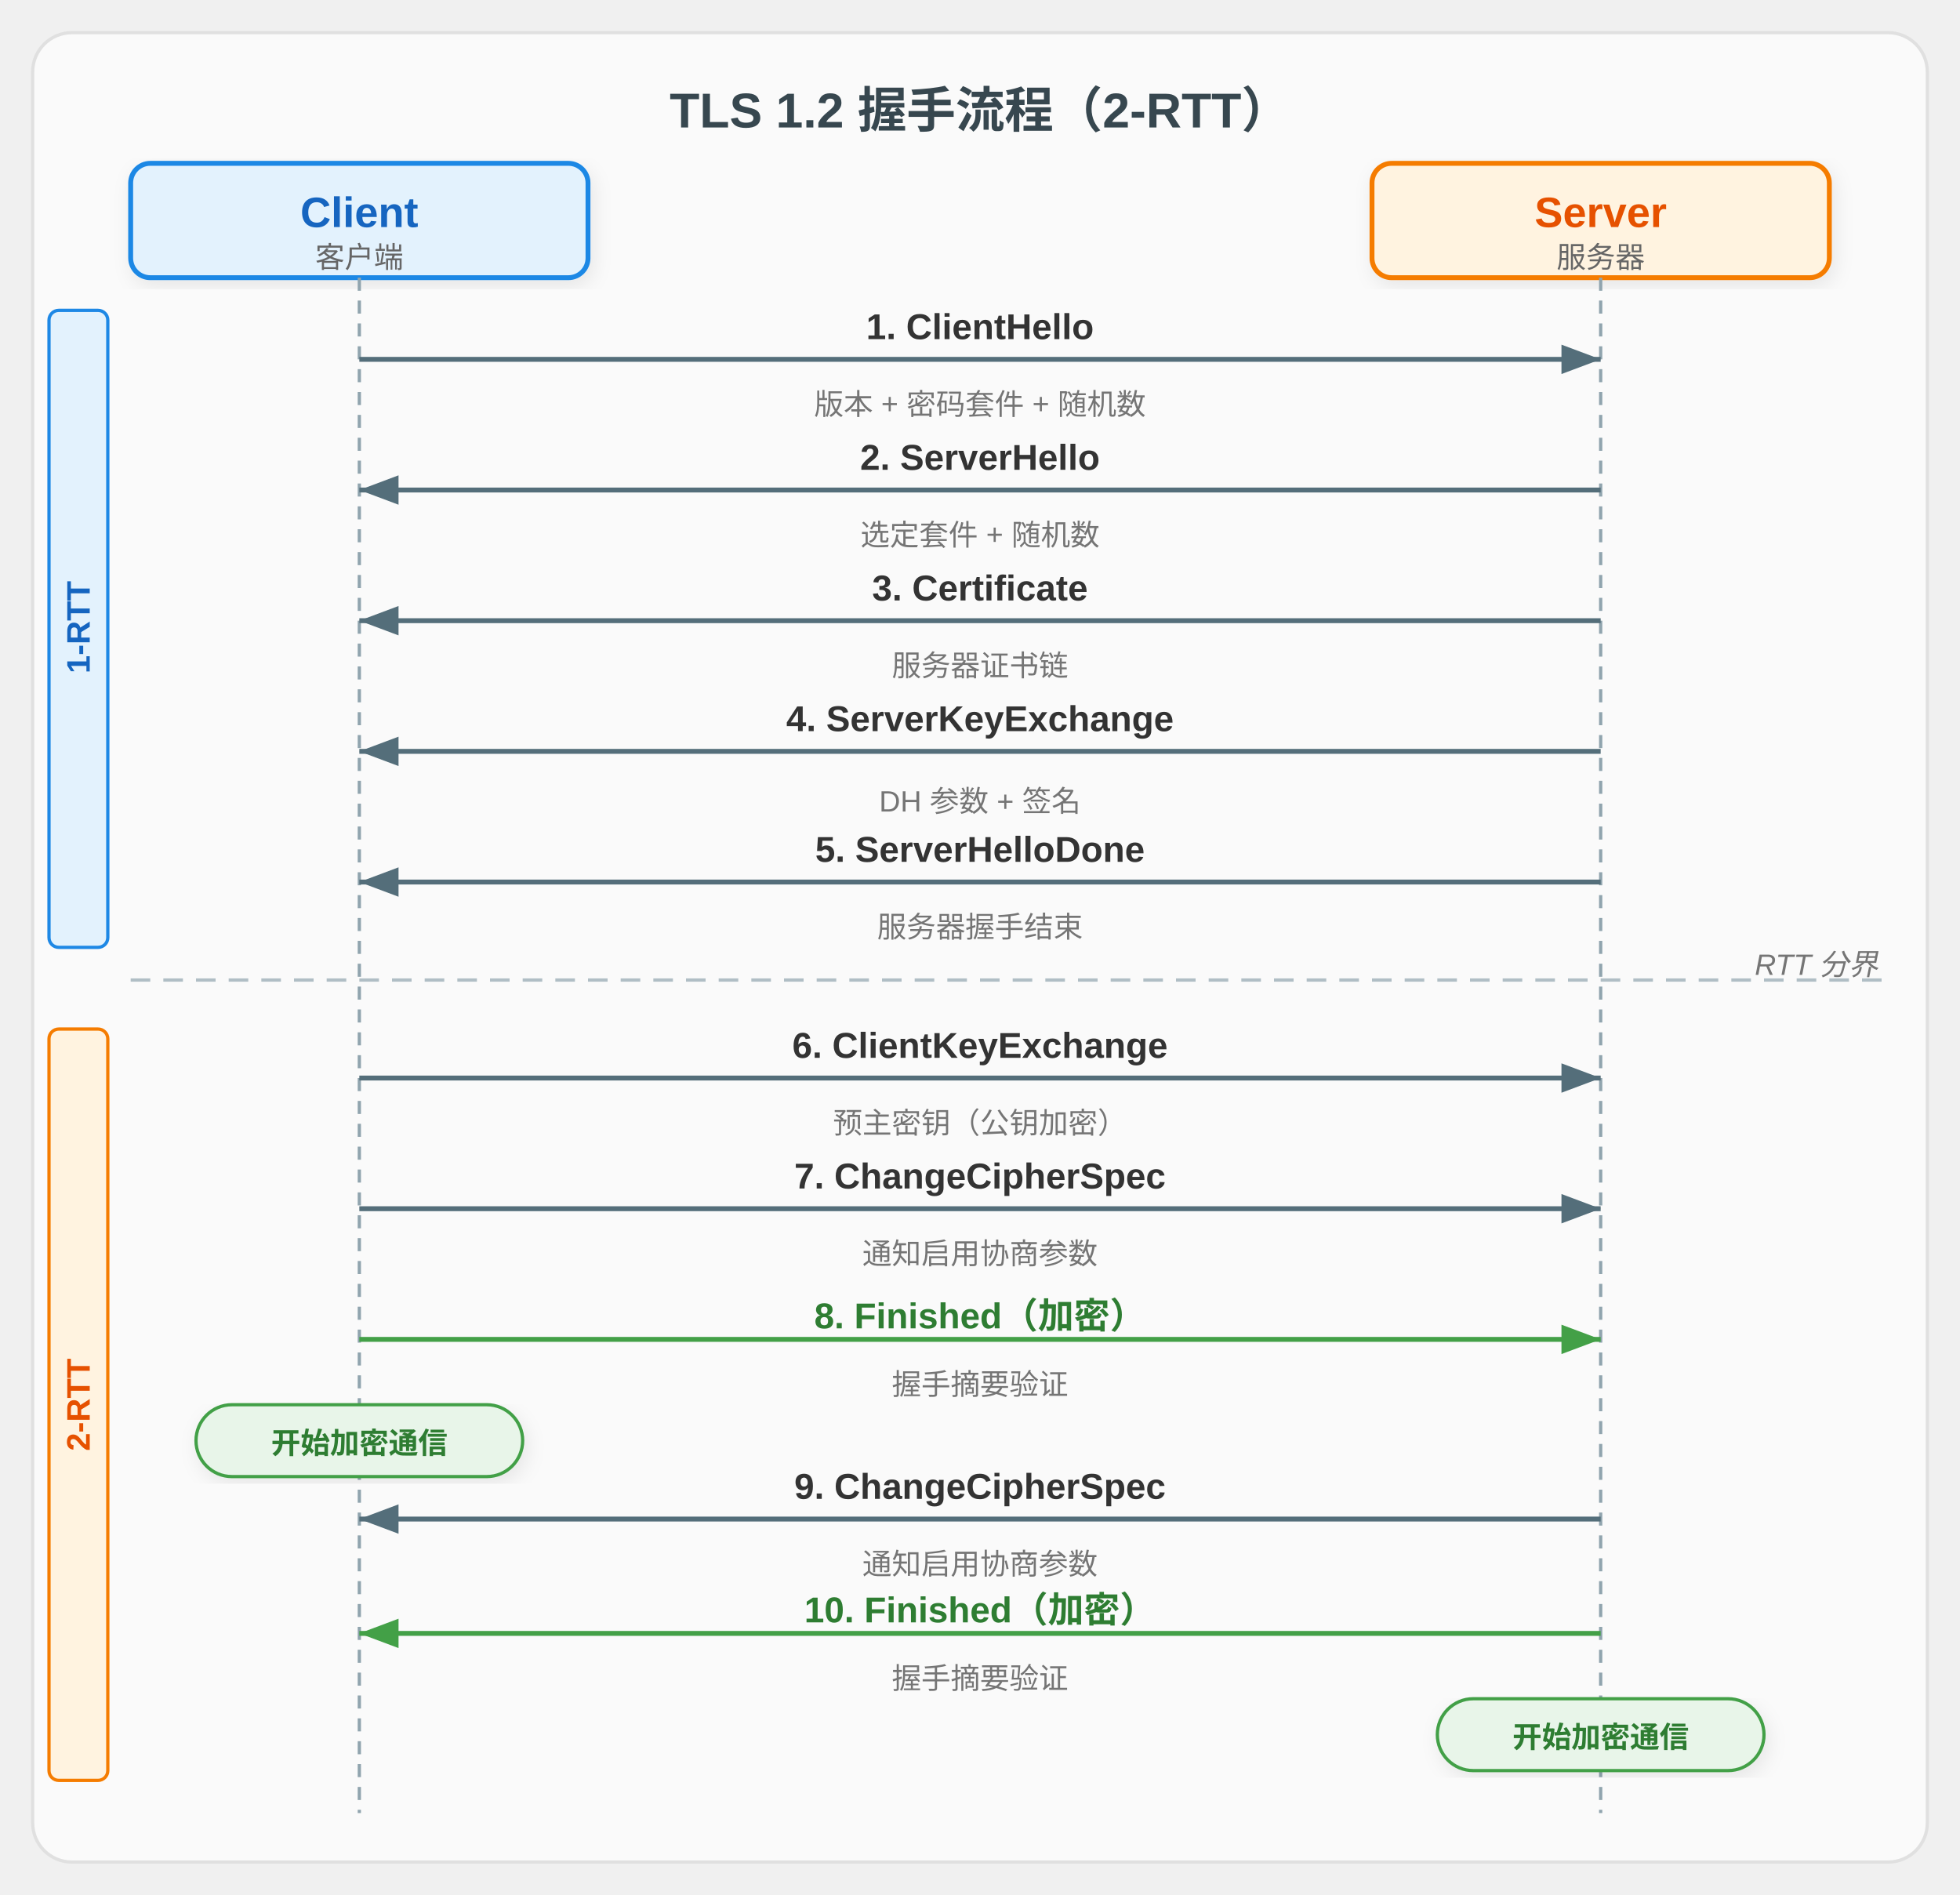
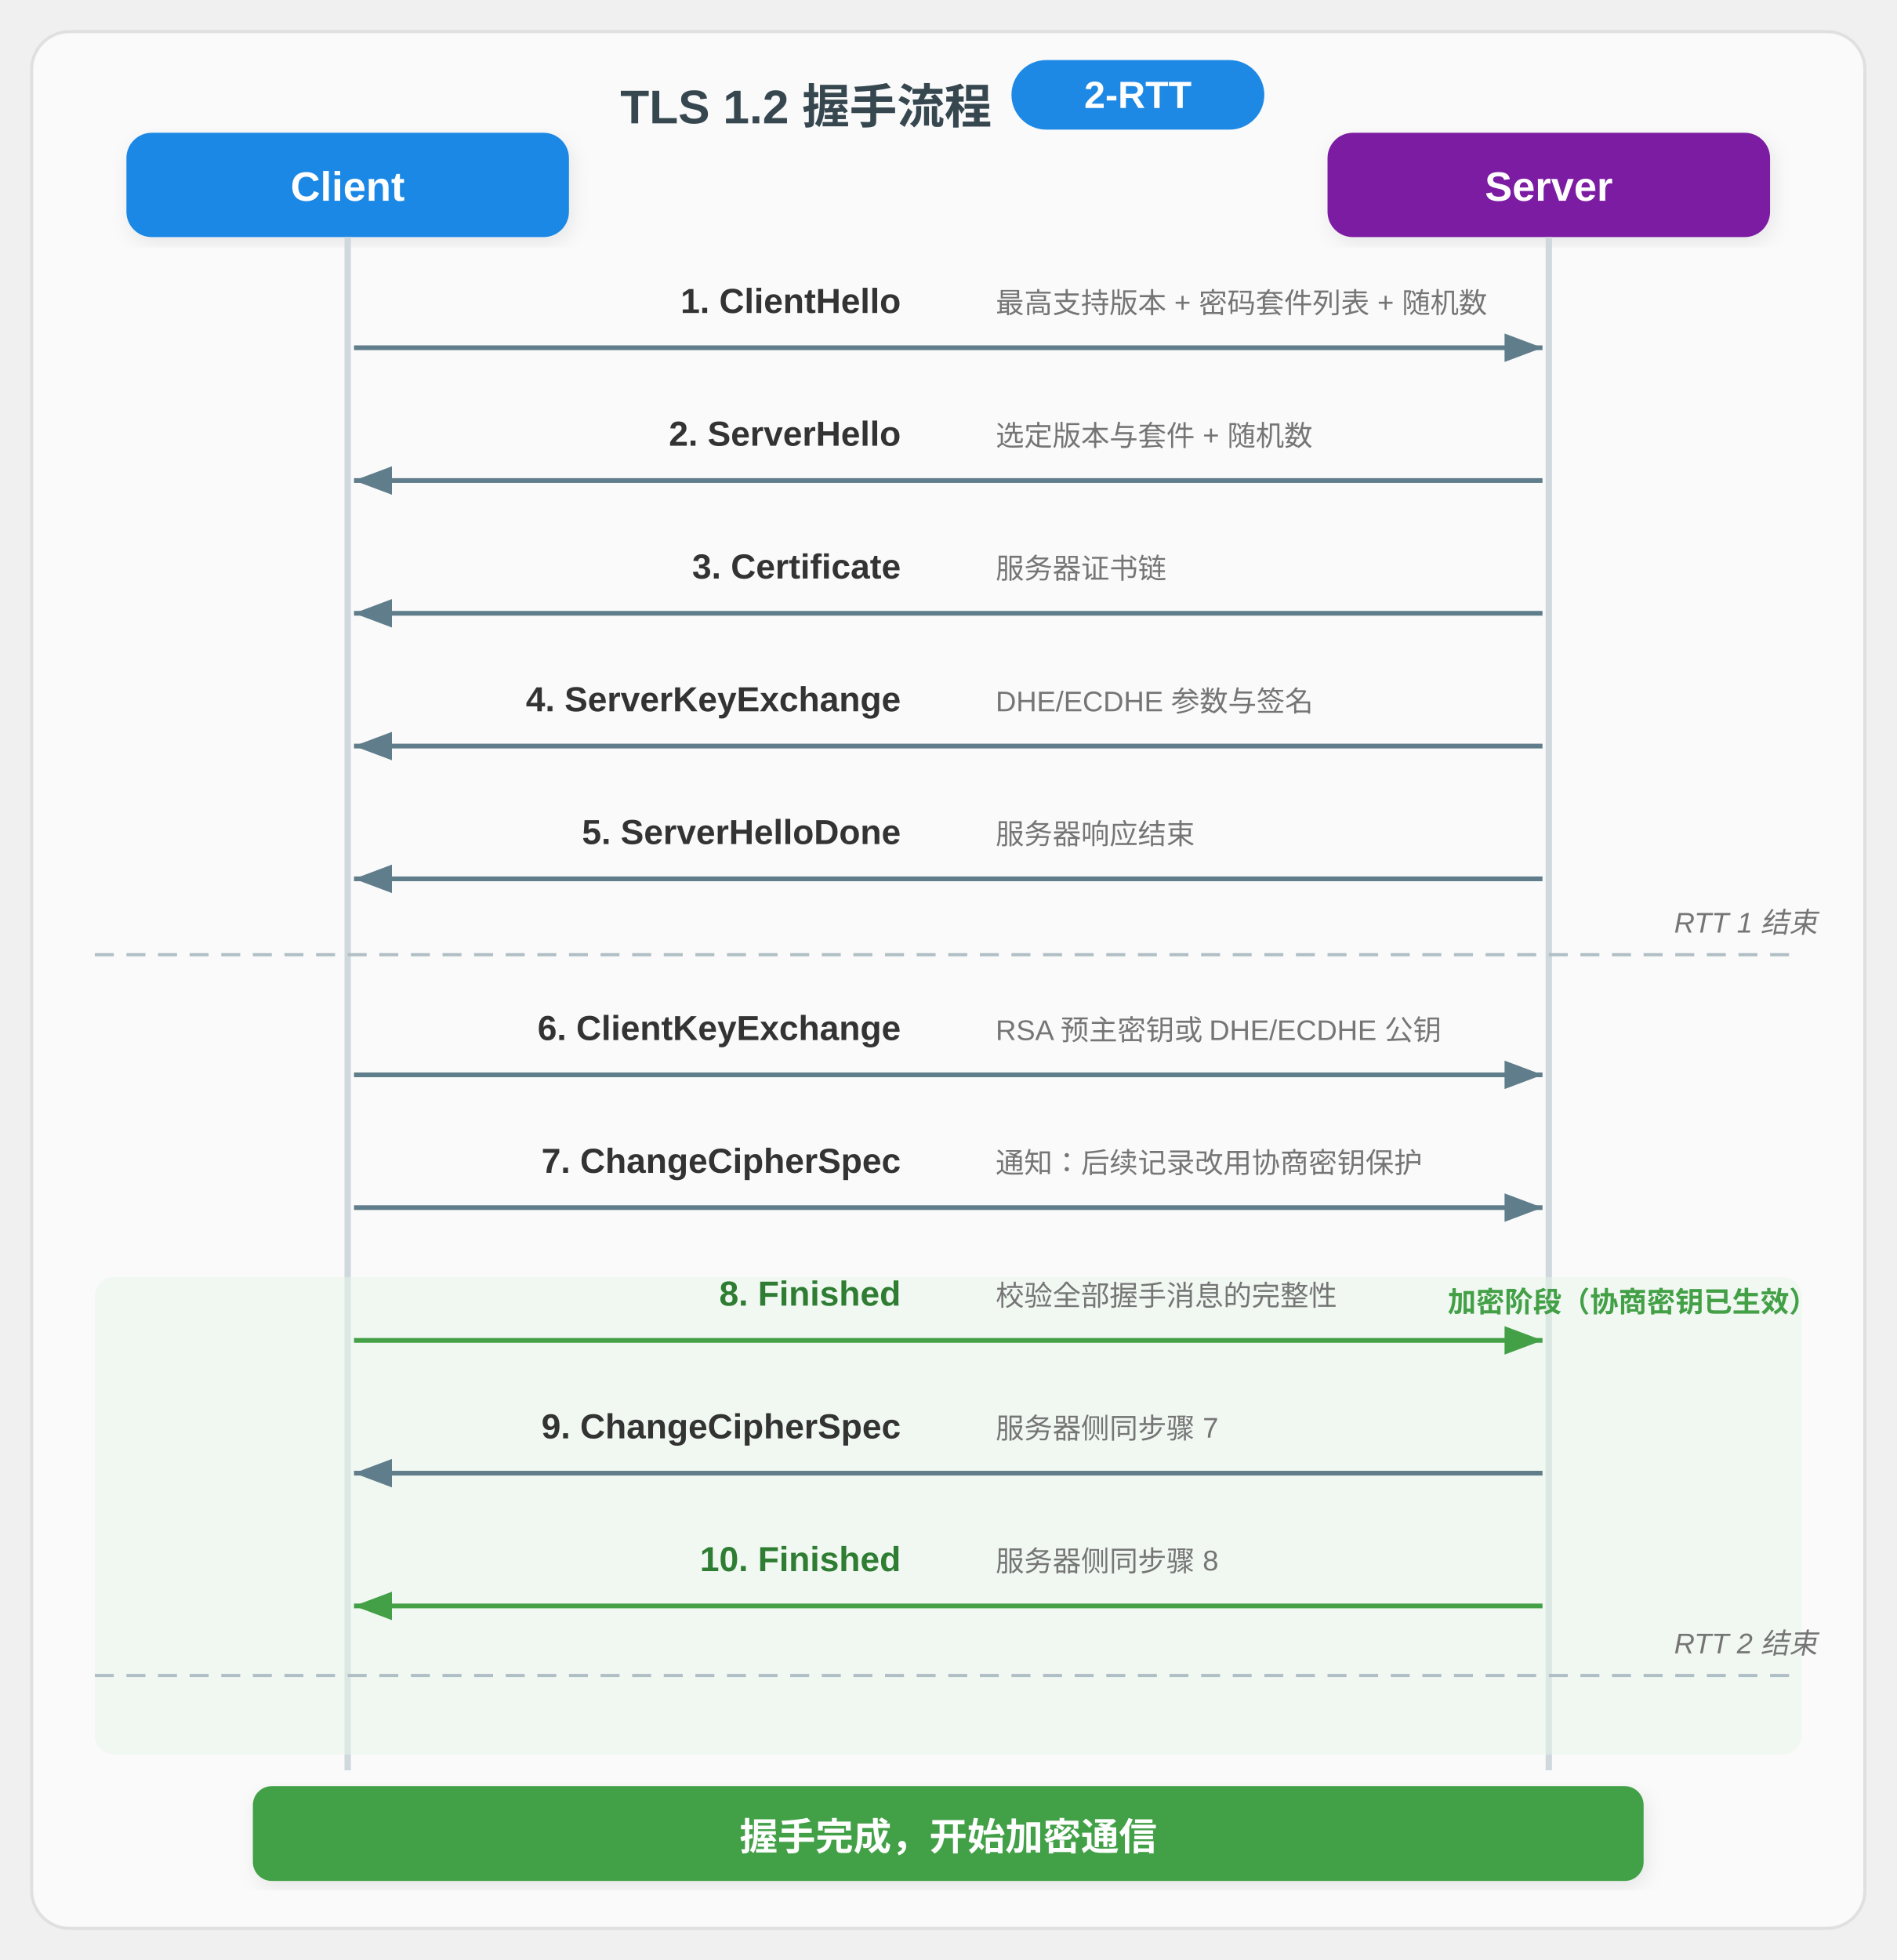
- <svg xmlns="http://www.w3.org/2000/svg" viewBox="0 0 600 580" font-family="'Segoe UI',Arial,sans-serif">
+ <svg xmlns="http://www.w3.org/2000/svg" viewBox="0 0 600 620" font-family="'Segoe UI',Arial,sans-serif">
  <defs>
    <filter id="shadow" x="-10%" y="-10%" width="120%" height="120%">
      <feDropShadow dx="1" dy="2" flood-color="#000" flood-opacity="0.08" stdDeviation="3" />
    </filter>
-     <marker id="arrow" markerWidth="8" markerHeight="6" refX="8" refY="3" orient="auto">
-       <path d="M0,0 L8,3 L0,6Z" fill="#546E7A" />
+     <marker id="arrowGray" markerWidth="8" markerHeight="6" refX="8" refY="3" orient="auto">
+       <path d="M0,0 L8,3 L0,6Z" fill="#607D8B" />
    </marker>
    <marker id="arrowGreen" markerWidth="8" markerHeight="6" refX="8" refY="3" orient="auto">
      <path d="M0,0 L8,3 L0,6Z" fill="#43A047" />
    </marker>
  </defs>
-   <rect x="10" y="10" width="580" height="560" rx="12" fill="#FAFAFA" stroke="#E0E0E0" stroke-width="1" />
-   <text x="300" y="30" text-anchor="middle" dominant-baseline="central" font-size="15" font-weight="bold" fill="#37474F">TLS 1.2 握手流程（2-RTT）</text>
-   <g filter="url(#shadow)">
-     <rect x="40" y="50" width="140" height="35" rx="6" fill="#E3F2FD" stroke="#1E88E5" stroke-width="1.5" />
-     <text x="110" y="65" text-anchor="middle" dominant-baseline="central" font-size="13" font-weight="bold" fill="#1565C0">Client</text>
-     <text x="110" y="78" text-anchor="middle" dominant-baseline="central" font-size="9" fill="#666">客户端</text>
-   </g>
-   <g filter="url(#shadow)">
-     <rect x="420" y="50" width="140" height="35" rx="6" fill="#FFF3E0" stroke="#F57C00" stroke-width="1.5" />
-     <text x="490" y="65" text-anchor="middle" dominant-baseline="central" font-size="13" font-weight="bold" fill="#E65100">Server</text>
-     <text x="490" y="78" text-anchor="middle" dominant-baseline="central" font-size="9" fill="#666">服务器</text>
-   </g>
-   <line x1="110" y1="85" x2="110" y2="555" stroke="#90A4AE" stroke-width="1" stroke-dasharray="4,3" />
-   <line x1="490" y1="85" x2="490" y2="555" stroke="#90A4AE" stroke-width="1" stroke-dasharray="4,3" />
-   <rect x="15" y="95" width="18" height="195" rx="3" fill="#E3F2FD" stroke="#1E88E5" stroke-width="1" />
-   <text x="24" y="192" text-anchor="middle" dominant-baseline="central" font-size="10" font-weight="bold" fill="#1565C0" transform="rotate(-90 24 192)">1-RTT</text>
-   <rect x="15" y="315" width="18" height="230" rx="3" fill="#FFF3E0" stroke="#F57C00" stroke-width="1" />
-   <text x="24" y="430" text-anchor="middle" dominant-baseline="central" font-size="10" font-weight="bold" fill="#E65100" transform="rotate(-90 24 430)">2-RTT</text>
-   <line x1="40" y1="300" x2="580" y2="300" stroke="#B0BEC5" stroke-width="1" stroke-dasharray="6,4" />
-   <text x="575" y="293" text-anchor="end" dominant-baseline="central" font-size="9" fill="#757575" font-style="italic">RTT 分界</text>
-   <line x1="110" y1="110" x2="490" y2="110" stroke="#546E7A" stroke-width="1.5" marker-end="url(#arrow)" />
-   <text x="300" y="100" text-anchor="middle" dominant-baseline="central" font-size="11" font-weight="bold" fill="#333">1. ClientHello</text>
-   <text x="300" y="123" text-anchor="middle" dominant-baseline="central" font-size="9" fill="#757575">版本 + 密码套件 + 随机数</text>
-   <line x1="490" y1="150" x2="110" y2="150" stroke="#546E7A" stroke-width="1.5" marker-end="url(#arrow)" />
-   <text x="300" y="140" text-anchor="middle" dominant-baseline="central" font-size="11" font-weight="bold" fill="#333">2. ServerHello</text>
-   <text x="300" y="163" text-anchor="middle" dominant-baseline="central" font-size="9" fill="#757575">选定套件 + 随机数</text>
-   <line x1="490" y1="190" x2="110" y2="190" stroke="#546E7A" stroke-width="1.5" marker-end="url(#arrow)" />
-   <text x="300" y="180" text-anchor="middle" dominant-baseline="central" font-size="11" font-weight="bold" fill="#333">3. Certificate</text>
-   <text x="300" y="203" text-anchor="middle" dominant-baseline="central" font-size="9" fill="#757575">服务器证书链</text>
-   <line x1="490" y1="230" x2="110" y2="230" stroke="#546E7A" stroke-width="1.5" marker-end="url(#arrow)" />
-   <text x="300" y="220" text-anchor="middle" dominant-baseline="central" font-size="11" font-weight="bold" fill="#333">4. ServerKeyExchange</text>
-   <text x="300" y="243" text-anchor="middle" dominant-baseline="central" font-size="9" fill="#757575">DH 参数 + 签名</text>
-   <line x1="490" y1="270" x2="110" y2="270" stroke="#546E7A" stroke-width="1.5" marker-end="url(#arrow)" />
-   <text x="300" y="260" text-anchor="middle" dominant-baseline="central" font-size="11" font-weight="bold" fill="#333">5. ServerHelloDone</text>
-   <text x="300" y="283" text-anchor="middle" dominant-baseline="central" font-size="9" fill="#757575">服务器握手结束</text>
-   <line x1="110" y1="330" x2="490" y2="330" stroke="#546E7A" stroke-width="1.5" marker-end="url(#arrow)" />
-   <text x="300" y="320" text-anchor="middle" dominant-baseline="central" font-size="11" font-weight="bold" fill="#333">6. ClientKeyExchange</text>
-   <text x="300" y="343" text-anchor="middle" dominant-baseline="central" font-size="9" fill="#757575">预主密钥（公钥加密）</text>
-   <line x1="110" y1="370" x2="490" y2="370" stroke="#546E7A" stroke-width="1.5" marker-end="url(#arrow)" />
-   <text x="300" y="360" text-anchor="middle" dominant-baseline="central" font-size="11" font-weight="bold" fill="#333">7. ChangeCipherSpec</text>
-   <text x="300" y="383" text-anchor="middle" dominant-baseline="central" font-size="9" fill="#757575">通知启用协商参数</text>
-   <line x1="110" y1="410" x2="490" y2="410" stroke="#43A047" stroke-width="1.5" marker-end="url(#arrowGreen)" />
-   <text x="300" y="400" text-anchor="middle" dominant-baseline="central" font-size="11" font-weight="bold" fill="#2E7D32">8. Finished（加密）</text>
-   <text x="300" y="423" text-anchor="middle" dominant-baseline="central" font-size="9" fill="#757575">握手摘要验证</text>
-   <g filter="url(#shadow)">
-     <rect x="60" y="430" width="100" height="22" rx="11" fill="#E8F5E9" stroke="#43A047" stroke-width="1" />
-     <text x="110" y="441" text-anchor="middle" dominant-baseline="central" font-size="9" font-weight="bold" fill="#2E7D32">开始加密通信</text>
-   </g>
-   <line x1="490" y1="465" x2="110" y2="465" stroke="#546E7A" stroke-width="1.5" marker-end="url(#arrow)" />
-   <text x="300" y="455" text-anchor="middle" dominant-baseline="central" font-size="11" font-weight="bold" fill="#333">9. ChangeCipherSpec</text>
-   <text x="300" y="478" text-anchor="middle" dominant-baseline="central" font-size="9" fill="#757575">通知启用协商参数</text>
-   <line x1="490" y1="500" x2="110" y2="500" stroke="#43A047" stroke-width="1.5" marker-end="url(#arrowGreen)" />
-   <text x="300" y="490" text-anchor="middle" dominant-baseline="central" font-size="11" font-weight="bold" fill="#2E7D32">10. Finished（加密）</text>
-   <text x="300" y="513" text-anchor="middle" dominant-baseline="central" font-size="9" fill="#757575">握手摘要验证</text>
-   <g filter="url(#shadow)">
-     <rect x="440" y="520" width="100" height="22" rx="11" fill="#E8F5E9" stroke="#43A047" stroke-width="1" />
-     <text x="490" y="531" text-anchor="middle" dominant-baseline="central" font-size="9" font-weight="bold" fill="#2E7D32">开始加密通信</text>
-   </g>
+   <rect x="10" y="10" width="580" height="600" rx="12" fill="#FAFAFA" stroke="#E0E0E0" stroke-width="1" />
+   <text x="255" y="30" text-anchor="middle" dominant-baseline="central" font-size="15" font-weight="bold" fill="#37474F">TLS 1.2 握手流程</text>
+   <rect x="320" y="19" width="80" height="22" rx="11" fill="#1E88E5" />
+   <text x="360" y="30" text-anchor="middle" dominant-baseline="central" font-size="12" font-weight="bold" fill="#FFF">2-RTT</text>
+   <rect x="40" y="42" width="140" height="33" rx="8" fill="#1E88E5" filter="url(#shadow)" />
+   <text x="110" y="59" text-anchor="middle" dominant-baseline="central" font-size="13" font-weight="bold" fill="#FFF">Client</text>
+   <rect x="420" y="42" width="140" height="33" rx="8" fill="#7B1FA2" filter="url(#shadow)" />
+   <text x="490" y="59" text-anchor="middle" dominant-baseline="central" font-size="13" font-weight="bold" fill="#FFF">Server</text>
+   <line x1="110" y1="75" x2="110" y2="560" stroke="#CFD8DC" stroke-width="2" />
+   <line x1="490" y1="75" x2="490" y2="560" stroke="#CFD8DC" stroke-width="2" />
+   <rect x="30" y="404" width="540" height="151" rx="6" fill="#E8F5E9" opacity="0.5" />
+   <line x1="30" y1="302" x2="570" y2="302" stroke="#B0BEC5" stroke-width="1" stroke-dasharray="6,4" />
+   <text x="575" y="295" text-anchor="end" font-size="9" fill="#757575" font-style="italic">RTT 1 结束</text>
+   <line x1="30" y1="530" x2="570" y2="530" stroke="#B0BEC5" stroke-width="1" stroke-dasharray="6,4" />
+   <text x="575" y="523" text-anchor="end" font-size="9" fill="#757575" font-style="italic">RTT 2 结束</text>
+   <text x="575" y="415" text-anchor="end" font-size="9" font-weight="bold" fill="#43A047">加密阶段（协商密钥已生效）</text>
+   <text x="285" y="99" text-anchor="end" font-size="11" font-weight="600" fill="#333">1. ClientHello</text>
+   <text x="315" y="99" text-anchor="start" font-size="9" fill="#757575">最高支持版本 + 密码套件列表 + 随机数</text>
+   <text x="285" y="141" text-anchor="end" font-size="11" font-weight="600" fill="#333">2. ServerHello</text>
+   <text x="315" y="141" text-anchor="start" font-size="9" fill="#757575">选定版本与套件 + 随机数</text>
+   <text x="285" y="183" text-anchor="end" font-size="11" font-weight="600" fill="#333">3. Certificate</text>
+   <text x="315" y="183" text-anchor="start" font-size="9" fill="#757575">服务器证书链</text>
+   <text x="285" y="225" text-anchor="end" font-size="11" font-weight="600" fill="#333">4. ServerKeyExchange</text>
+   <text x="315" y="225" text-anchor="start" font-size="9" fill="#757575">DHE/ECDHE 参数与签名</text>
+   <text x="285" y="267" text-anchor="end" font-size="11" font-weight="600" fill="#333">5. ServerHelloDone</text>
+   <text x="315" y="267" text-anchor="start" font-size="9" fill="#757575">服务器响应结束</text>
+   <text x="285" y="329" text-anchor="end" font-size="11" font-weight="600" fill="#333">6. ClientKeyExchange</text>
+   <text x="315" y="329" text-anchor="start" font-size="9" fill="#757575">RSA 预主密钥或 DHE/ECDHE 公钥</text>
+   <text x="285" y="371" text-anchor="end" font-size="11" font-weight="600" fill="#333">7. ChangeCipherSpec</text>
+   <text x="315" y="371" text-anchor="start" font-size="9" fill="#757575">通知：后续记录改用协商密钥保护</text>
+   <text x="285" y="413" text-anchor="end" font-size="11" font-weight="600" fill="#2E7D32">8. Finished</text>
+   <text x="315" y="413" text-anchor="start" font-size="9" fill="#757575">校验全部握手消息的完整性</text>
+   <text x="285" y="455" text-anchor="end" font-size="11" font-weight="600" fill="#333">9. ChangeCipherSpec</text>
+   <text x="315" y="455" text-anchor="start" font-size="9" fill="#757575">服务器侧同步骤 7</text>
+   <text x="285" y="497" text-anchor="end" font-size="11" font-weight="600" fill="#2E7D32">10. Finished</text>
+   <text x="315" y="497" text-anchor="start" font-size="9" fill="#757575">服务器侧同步骤 8</text>
+   <line x1="112" y1="110" x2="488" y2="110" stroke="#607D8B" stroke-width="1.5" marker-end="url(#arrowGray)" />
+   <line x1="488" y1="152" x2="112" y2="152" stroke="#607D8B" stroke-width="1.5" marker-end="url(#arrowGray)" />
+   <line x1="488" y1="194" x2="112" y2="194" stroke="#607D8B" stroke-width="1.5" marker-end="url(#arrowGray)" />
+   <line x1="488" y1="236" x2="112" y2="236" stroke="#607D8B" stroke-width="1.5" marker-end="url(#arrowGray)" />
+   <line x1="488" y1="278" x2="112" y2="278" stroke="#607D8B" stroke-width="1.5" marker-end="url(#arrowGray)" />
+   <line x1="112" y1="340" x2="488" y2="340" stroke="#607D8B" stroke-width="1.5" marker-end="url(#arrowGray)" />
+   <line x1="112" y1="382" x2="488" y2="382" stroke="#607D8B" stroke-width="1.5" marker-end="url(#arrowGray)" />
+   <line x1="112" y1="424" x2="488" y2="424" stroke="#43A047" stroke-width="1.5" marker-end="url(#arrowGreen)" />
+   <line x1="488" y1="466" x2="112" y2="466" stroke="#607D8B" stroke-width="1.5" marker-end="url(#arrowGray)" />
+   <line x1="488" y1="508" x2="112" y2="508" stroke="#43A047" stroke-width="1.5" marker-end="url(#arrowGreen)" />
+   <rect x="80" y="565" width="440" height="30" rx="6" fill="#43A047" filter="url(#shadow)" />
+   <text x="300" y="580" text-anchor="middle" dominant-baseline="central" font-size="12" font-weight="bold" fill="#FFF">握手完成，开始加密通信</text>
</svg>
